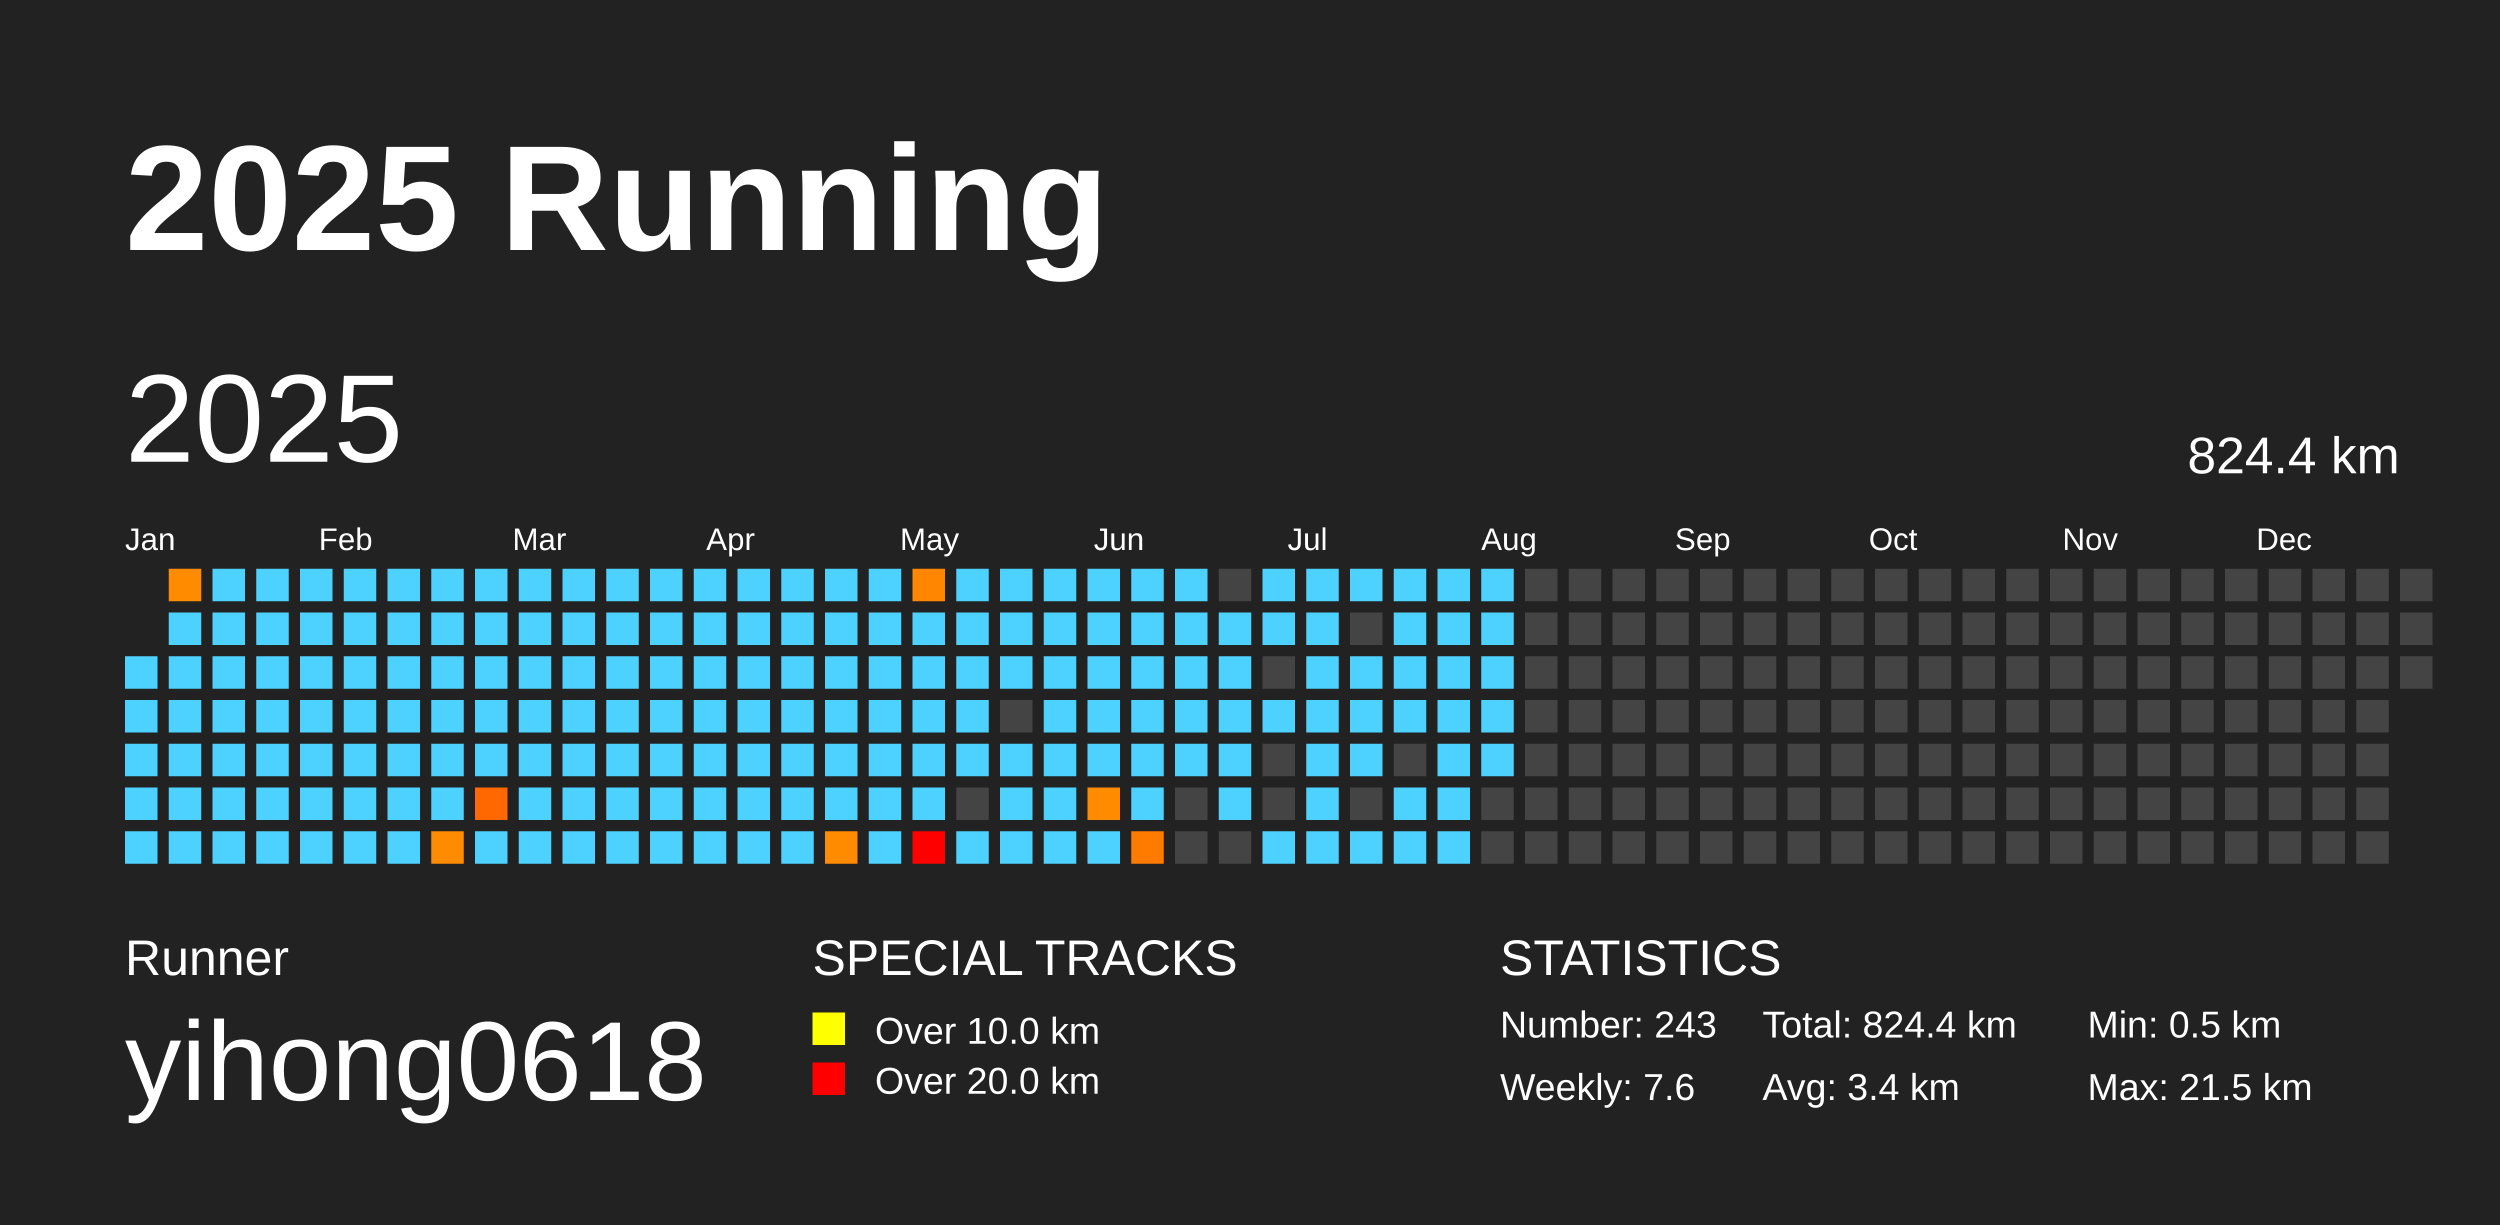
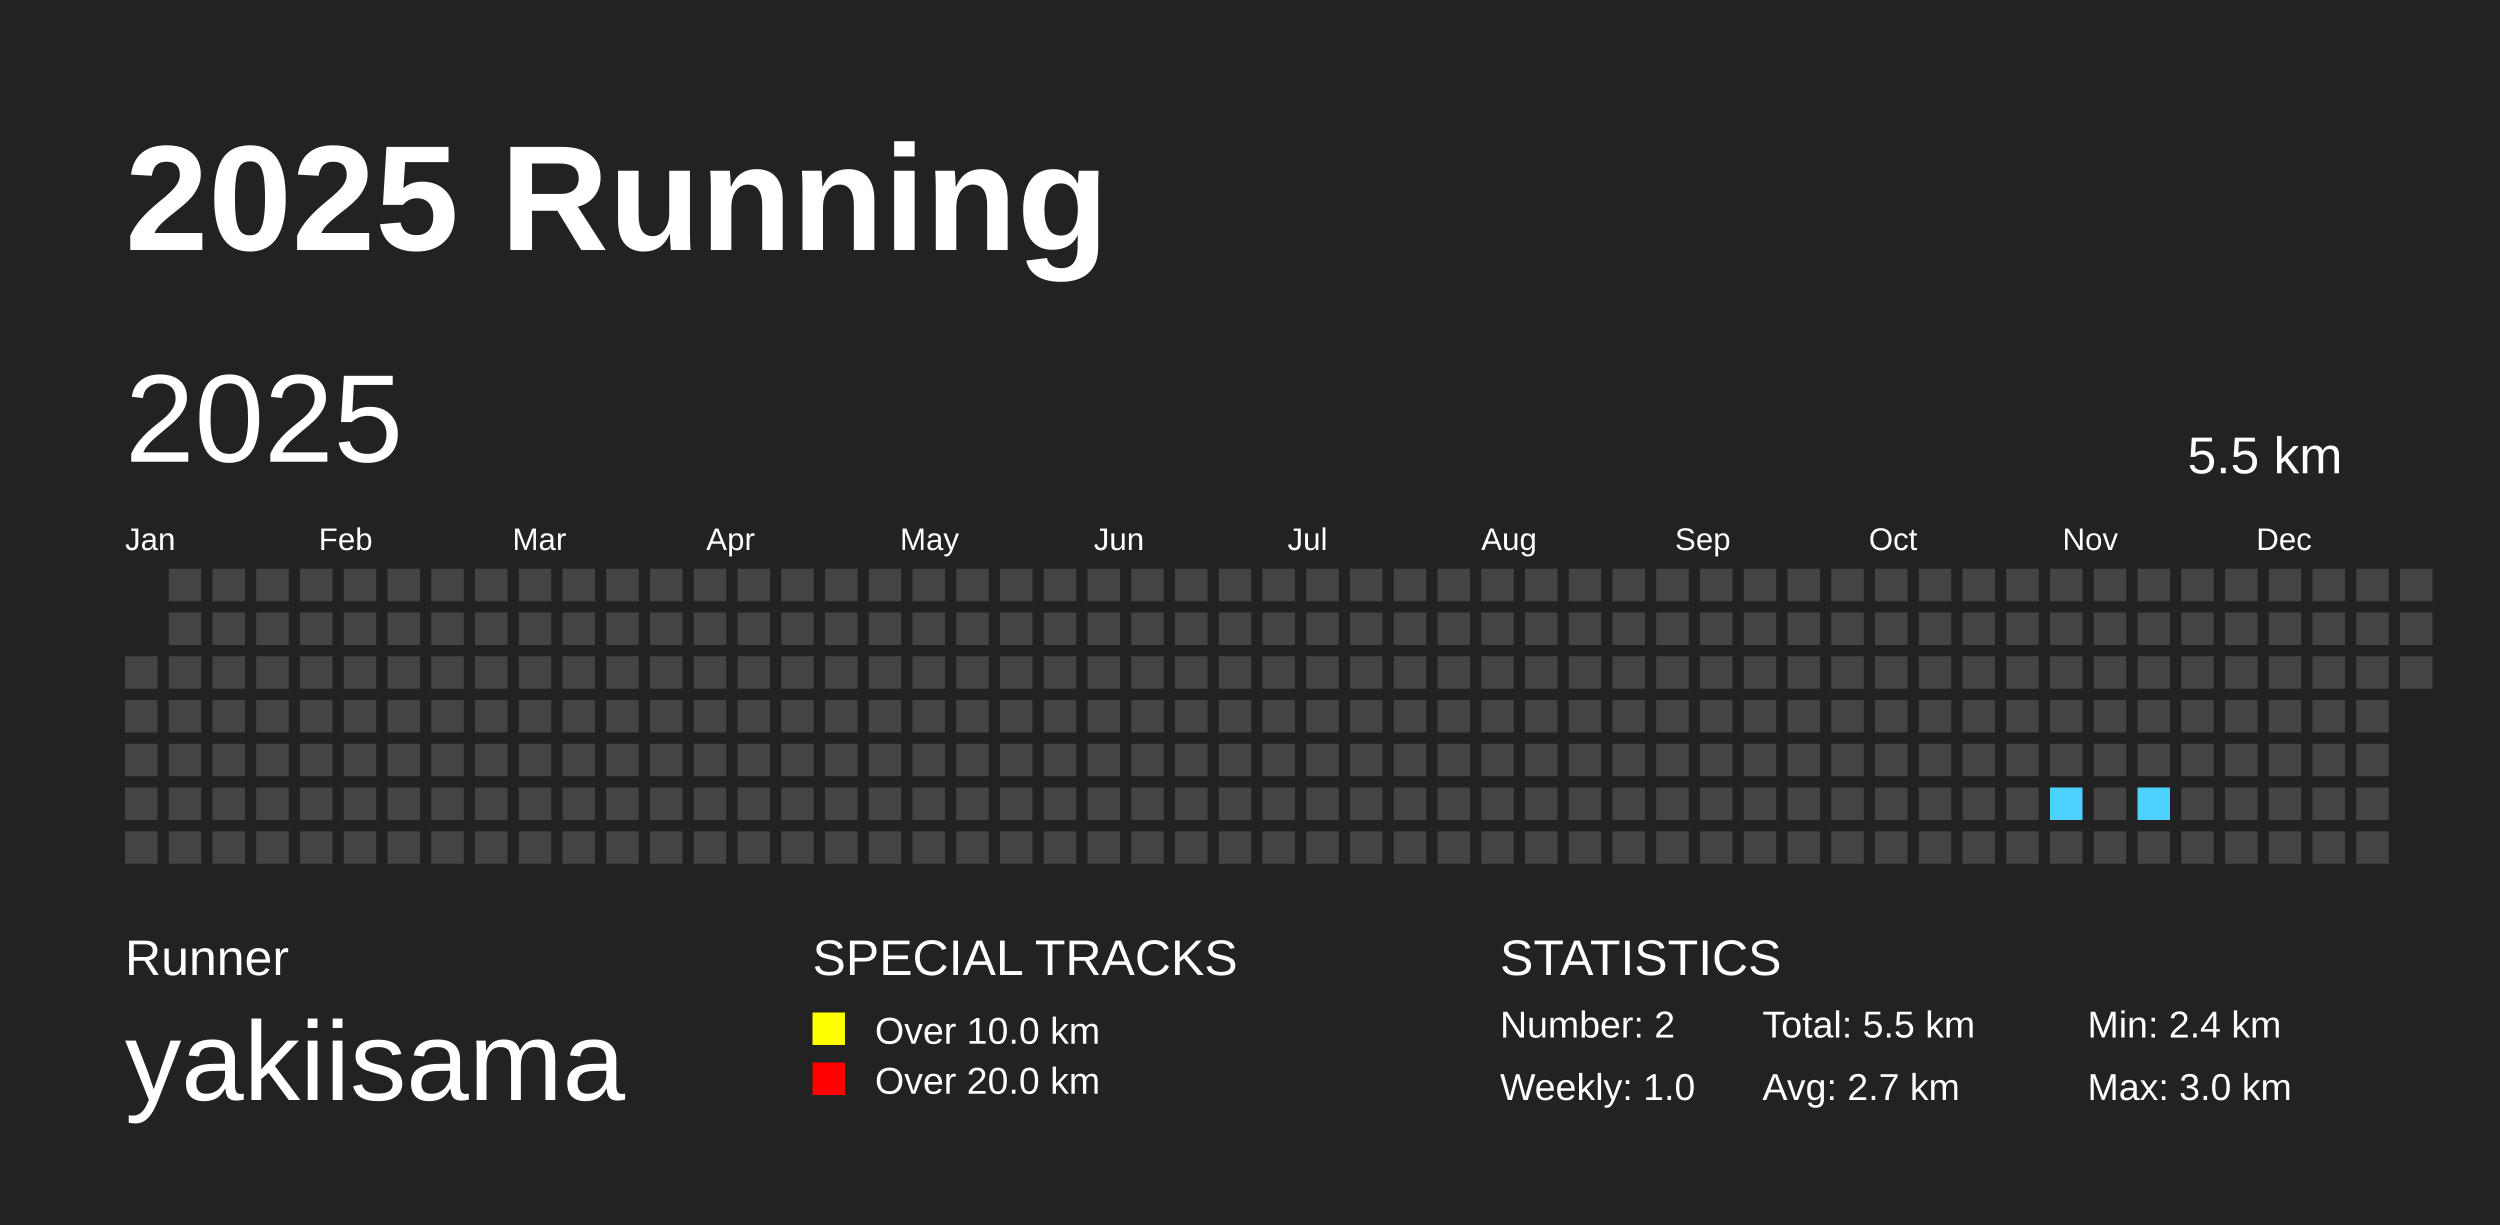
<svg xmlns="http://www.w3.org/2000/svg" baseProfile="full" height="98mm" version="1.1" viewBox="0,0,200,98" width="200mm">
  <defs />
  <rect fill="#222222" height="98" width="200" x="0" y="0" />
  <text fill="#FFFFFF" style="font-size:12px; font-family:Arial; font-weight:bold;" x="10" y="20">2025 Running</text>
  <text fill="#FFFFFF" style="font-size:4px; font-family:Arial" x="10" y="78">Runner</text>
-   <text fill="#FFFFFF" style="font-size:9px; font-family:Arial" x="10" y="88">yihong0618</text>
+   <text fill="#FFFFFF" style="font-size:9px; font-family:Arial" x="10" y="88">yakiisama</text>
  <text fill="#FFFFFF" style="font-size:4px; font-family:Arial" x="65" y="78">SPECIAL TRACKS</text>
  <rect fill="yellow" height="2.6" width="2.6" x="65" y="81" />
  <text fill="#FFFFFF" style="font-size:3px; font-family:Arial" x="70" y="83.5">Over 10.0 km</text>
  <rect fill="red" height="2.6" width="2.6" x="65" y="85" />
  <text fill="#FFFFFF" style="font-size:3px; font-family:Arial" x="70" y="87.5">Over 20.0 km</text>
  <text fill="#FFFFFF" style="font-size:4px; font-family:Arial" x="120" y="78">STATISTICS</text>
-   <text fill="#FFFFFF" style="font-size:3px; font-family:Arial" x="120" y="83">Number: 243</text>
-   <text fill="#FFFFFF" style="font-size:3px; font-family:Arial" x="120" y="88">Weekly: 7.6</text>
-   <text fill="#FFFFFF" style="font-size:3px; font-family:Arial" x="141" y="83">Total: 824.4 km</text>
-   <text fill="#FFFFFF" style="font-size:3px; font-family:Arial" x="141" y="88">Avg: 3.4 km</text>
-   <text fill="#FFFFFF" style="font-size:3px; font-family:Arial" x="167" y="83">Min: 0.5 km</text>
-   <text fill="#FFFFFF" style="font-size:3px; font-family:Arial" x="167" y="88">Max: 21.5 km</text>
+   <text fill="#FFFFFF" style="font-size:3px; font-family:Arial" x="120" y="83">Number: 2</text>
+   <text fill="#FFFFFF" style="font-size:3px; font-family:Arial" x="120" y="88">Weekly: 1.0</text>
+   <text fill="#FFFFFF" style="font-size:3px; font-family:Arial" x="141" y="83">Total: 5.5 km</text>
+   <text fill="#FFFFFF" style="font-size:3px; font-family:Arial" x="141" y="88">Avg: 2.7 km</text>
+   <text fill="#FFFFFF" style="font-size:3px; font-family:Arial" x="167" y="83">Min: 2.4 km</text>
+   <text fill="#FFFFFF" style="font-size:3px; font-family:Arial" x="167" y="88">Max: 3.0 km</text>
  <text dominant-baseline="hanging" fill="#FFFFFF" style="font-size:10.0px; font-family:Arial;" x="10" y="30">2025</text>
-   <text dominant-baseline="hanging" fill="#FFFFFF" style="font-size:4.125px; font-family:Arial;" x="175" y="35">824.4 km</text>
+   <text dominant-baseline="hanging" fill="#FFFFFF" style="font-size:4.125px; font-family:Arial;" x="175" y="35">5.5 km</text>
  <text fill="#FFFFFF" style="font-size:2.5px; font-family:Arial" x="10.0" y="44">Jan</text>
  <text fill="#FFFFFF" style="font-size:2.5px; font-family:Arial" x="25.5" y="44">Feb</text>
  <text fill="#FFFFFF" style="font-size:2.5px; font-family:Arial" x="41.0" y="44">Mar</text>
  <text fill="#FFFFFF" style="font-size:2.5px; font-family:Arial" x="56.5" y="44">Apr</text>
  <text fill="#FFFFFF" style="font-size:2.5px; font-family:Arial" x="72.0" y="44">May</text>
  <text fill="#FFFFFF" style="font-size:2.5px; font-family:Arial" x="87.5" y="44">Jun</text>
  <text fill="#FFFFFF" style="font-size:2.5px; font-family:Arial" x="103.0" y="44">Jul</text>
  <text fill="#FFFFFF" style="font-size:2.5px; font-family:Arial" x="118.5" y="44">Aug</text>
  <text fill="#FFFFFF" style="font-size:2.5px; font-family:Arial" x="134.0" y="44">Sep</text>
  <text fill="#FFFFFF" style="font-size:2.5px; font-family:Arial" x="149.5" y="44">Oct</text>
  <text fill="#FFFFFF" style="font-size:2.5px; font-family:Arial" x="165.0" y="44">Nov</text>
  <text fill="#FFFFFF" style="font-size:2.5px; font-family:Arial" x="180.5" y="44">Dec</text>
-   <rect fill="#4dd2ff" height="2.6" width="2.6" x="10.0" y="52.5" />
-   <rect fill="#4dd2ff" height="2.6" width="2.6" x="10.0" y="56.0" />
-   <rect fill="#4dd2ff" height="2.6" width="2.6" x="10.0" y="59.5" />
-   <rect fill="#4dd2ff" height="2.6" width="2.6" x="10.0" y="63.0" />
-   <rect fill="#4dd2ff" height="2.6" width="2.6" x="10.0" y="66.5" />
-   <rect fill="#ff8c00" height="2.6" width="2.6" x="13.5" y="45.5" />
-   <rect fill="#4dd2ff" height="2.6" width="2.6" x="13.5" y="49.0" />
-   <rect fill="#4dd2ff" height="2.6" width="2.6" x="13.5" y="52.5" />
-   <rect fill="#4dd2ff" height="2.6" width="2.6" x="13.5" y="56.0" />
-   <rect fill="#4dd2ff" height="2.6" width="2.6" x="13.5" y="59.5" />
-   <rect fill="#4dd2ff" height="2.6" width="2.6" x="13.5" y="63.0" />
-   <rect fill="#4dd2ff" height="2.6" width="2.6" x="13.5" y="66.5" />
-   <rect fill="#4dd2ff" height="2.6" width="2.6" x="17.0" y="45.5" />
-   <rect fill="#4dd2ff" height="2.6" width="2.6" x="17.0" y="49.0" />
-   <rect fill="#4dd2ff" height="2.6" width="2.6" x="17.0" y="52.5" />
-   <rect fill="#4dd2ff" height="2.6" width="2.6" x="17.0" y="56.0" />
-   <rect fill="#4dd2ff" height="2.6" width="2.6" x="17.0" y="59.5" />
-   <rect fill="#4dd2ff" height="2.6" width="2.6" x="17.0" y="63.0" />
-   <rect fill="#4dd2ff" height="2.6" width="2.6" x="17.0" y="66.5" />
-   <rect fill="#4dd2ff" height="2.6" width="2.6" x="20.5" y="45.5" />
-   <rect fill="#4dd2ff" height="2.6" width="2.6" x="20.5" y="49.0" />
-   <rect fill="#4dd2ff" height="2.6" width="2.6" x="20.5" y="52.5" />
-   <rect fill="#4dd2ff" height="2.6" width="2.6" x="20.5" y="56.0" />
-   <rect fill="#4dd2ff" height="2.6" width="2.6" x="20.5" y="59.5" />
-   <rect fill="#4dd2ff" height="2.6" width="2.6" x="20.5" y="63.0" />
-   <rect fill="#4dd2ff" height="2.6" width="2.6" x="20.5" y="66.5" />
-   <rect fill="#4dd2ff" height="2.6" width="2.6" x="24.0" y="45.5" />
-   <rect fill="#4dd2ff" height="2.6" width="2.6" x="24.0" y="49.0" />
-   <rect fill="#4dd2ff" height="2.6" width="2.6" x="24.0" y="52.5" />
-   <rect fill="#4dd2ff" height="2.6" width="2.6" x="24.0" y="56.0" />
-   <rect fill="#4dd2ff" height="2.6" width="2.6" x="24.0" y="59.5" />
-   <rect fill="#4dd2ff" height="2.6" width="2.6" x="24.0" y="63.0" />
-   <rect fill="#4dd2ff" height="2.6" width="2.6" x="24.0" y="66.5" />
-   <rect fill="#4dd2ff" height="2.6" width="2.6" x="27.5" y="45.5" />
-   <rect fill="#4dd2ff" height="2.6" width="2.6" x="27.5" y="49.0" />
-   <rect fill="#4dd2ff" height="2.6" width="2.6" x="27.5" y="52.5" />
-   <rect fill="#4dd2ff" height="2.6" width="2.6" x="27.5" y="56.0" />
-   <rect fill="#4dd2ff" height="2.6" width="2.6" x="27.5" y="59.5" />
-   <rect fill="#4dd2ff" height="2.6" width="2.6" x="27.5" y="63.0" />
-   <rect fill="#4dd2ff" height="2.6" width="2.6" x="27.5" y="66.5" />
-   <rect fill="#4dd2ff" height="2.6" width="2.6" x="31.0" y="45.5" />
-   <rect fill="#4dd2ff" height="2.6" width="2.6" x="31.0" y="49.0" />
-   <rect fill="#4dd2ff" height="2.6" width="2.6" x="31.0" y="52.5" />
-   <rect fill="#4dd2ff" height="2.6" width="2.6" x="31.0" y="56.0" />
-   <rect fill="#4dd2ff" height="2.6" width="2.6" x="31.0" y="59.5" />
-   <rect fill="#4dd2ff" height="2.6" width="2.6" x="31.0" y="63.0" />
-   <rect fill="#4dd2ff" height="2.6" width="2.6" x="31.0" y="66.5" />
-   <rect fill="#4dd2ff" height="2.6" width="2.6" x="34.5" y="45.5" />
-   <rect fill="#4dd2ff" height="2.6" width="2.6" x="34.5" y="49.0" />
-   <rect fill="#4dd2ff" height="2.6" width="2.6" x="34.5" y="52.5" />
-   <rect fill="#4dd2ff" height="2.6" width="2.6" x="34.5" y="56.0" />
-   <rect fill="#4dd2ff" height="2.6" width="2.6" x="34.5" y="59.5" />
-   <rect fill="#4dd2ff" height="2.6" width="2.6" x="34.5" y="63.0" />
-   <rect fill="#ff8c00" height="2.6" width="2.6" x="34.5" y="66.5" />
-   <rect fill="#4dd2ff" height="2.6" width="2.6" x="38.0" y="45.5" />
-   <rect fill="#4dd2ff" height="2.6" width="2.6" x="38.0" y="49.0" />
-   <rect fill="#4dd2ff" height="2.6" width="2.6" x="38.0" y="52.5" />
-   <rect fill="#4dd2ff" height="2.6" width="2.6" x="38.0" y="56.0" />
-   <rect fill="#4dd2ff" height="2.6" width="2.6" x="38.0" y="59.5" />
-   <rect fill="#ff6700" height="2.6" width="2.6" x="38.0" y="63.0" />
-   <rect fill="#4dd2ff" height="2.6" width="2.6" x="38.0" y="66.5" />
-   <rect fill="#4dd2ff" height="2.6" width="2.6" x="41.5" y="45.5" />
-   <rect fill="#4dd2ff" height="2.6" width="2.6" x="41.5" y="49.0" />
-   <rect fill="#4dd2ff" height="2.6" width="2.6" x="41.5" y="52.5" />
-   <rect fill="#4dd2ff" height="2.6" width="2.6" x="41.5" y="56.0" />
-   <rect fill="#4dd2ff" height="2.6" width="2.6" x="41.5" y="59.5" />
-   <rect fill="#4dd2ff" height="2.6" width="2.6" x="41.5" y="63.0" />
-   <rect fill="#4dd2ff" height="2.6" width="2.6" x="41.5" y="66.5" />
-   <rect fill="#4dd2ff" height="2.6" width="2.6" x="45.0" y="45.5" />
-   <rect fill="#4dd2ff" height="2.6" width="2.6" x="45.0" y="49.0" />
-   <rect fill="#4dd2ff" height="2.6" width="2.6" x="45.0" y="52.5" />
-   <rect fill="#4dd2ff" height="2.6" width="2.6" x="45.0" y="56.0" />
-   <rect fill="#4dd2ff" height="2.6" width="2.6" x="45.0" y="59.5" />
-   <rect fill="#4dd2ff" height="2.6" width="2.6" x="45.0" y="63.0" />
-   <rect fill="#4dd2ff" height="2.6" width="2.6" x="45.0" y="66.5" />
-   <rect fill="#4dd2ff" height="2.6" width="2.6" x="48.5" y="45.5" />
-   <rect fill="#4dd2ff" height="2.6" width="2.6" x="48.5" y="49.0" />
-   <rect fill="#4dd2ff" height="2.6" width="2.6" x="48.5" y="52.5" />
-   <rect fill="#4dd2ff" height="2.6" width="2.6" x="48.5" y="56.0" />
-   <rect fill="#4dd2ff" height="2.6" width="2.6" x="48.5" y="59.5" />
-   <rect fill="#4dd2ff" height="2.6" width="2.6" x="48.5" y="63.0" />
-   <rect fill="#4dd2ff" height="2.6" width="2.6" x="48.5" y="66.5" />
-   <rect fill="#4dd2ff" height="2.6" width="2.6" x="52.0" y="45.5" />
-   <rect fill="#4dd2ff" height="2.6" width="2.6" x="52.0" y="49.0" />
-   <rect fill="#4dd2ff" height="2.6" width="2.6" x="52.0" y="52.5" />
-   <rect fill="#4dd2ff" height="2.6" width="2.6" x="52.0" y="56.0" />
-   <rect fill="#4dd2ff" height="2.6" width="2.6" x="52.0" y="59.5" />
-   <rect fill="#4dd2ff" height="2.6" width="2.6" x="52.0" y="63.0" />
-   <rect fill="#4dd2ff" height="2.6" width="2.6" x="52.0" y="66.5" />
-   <rect fill="#4dd2ff" height="2.6" width="2.6" x="55.5" y="45.5" />
-   <rect fill="#4dd2ff" height="2.6" width="2.6" x="55.5" y="49.0" />
-   <rect fill="#4dd2ff" height="2.6" width="2.6" x="55.5" y="52.5" />
-   <rect fill="#4dd2ff" height="2.6" width="2.6" x="55.5" y="56.0" />
-   <rect fill="#4dd2ff" height="2.6" width="2.6" x="55.5" y="59.5" />
-   <rect fill="#4dd2ff" height="2.6" width="2.6" x="55.5" y="63.0" />
-   <rect fill="#4dd2ff" height="2.6" width="2.6" x="55.5" y="66.5" />
-   <rect fill="#4dd2ff" height="2.6" width="2.6" x="59.0" y="45.5" />
-   <rect fill="#4dd2ff" height="2.6" width="2.6" x="59.0" y="49.0" />
-   <rect fill="#4dd2ff" height="2.6" width="2.6" x="59.0" y="52.5" />
-   <rect fill="#4dd2ff" height="2.6" width="2.6" x="59.0" y="56.0" />
-   <rect fill="#4dd2ff" height="2.6" width="2.6" x="59.0" y="59.5" />
-   <rect fill="#4dd2ff" height="2.6" width="2.6" x="59.0" y="63.0" />
-   <rect fill="#4dd2ff" height="2.6" width="2.6" x="59.0" y="66.5" />
-   <rect fill="#4dd2ff" height="2.6" width="2.6" x="62.5" y="45.5" />
-   <rect fill="#4dd2ff" height="2.6" width="2.6" x="62.5" y="49.0" />
-   <rect fill="#4dd2ff" height="2.6" width="2.6" x="62.5" y="52.5" />
-   <rect fill="#4dd2ff" height="2.6" width="2.6" x="62.5" y="56.0" />
-   <rect fill="#4dd2ff" height="2.6" width="2.6" x="62.5" y="59.5" />
-   <rect fill="#4dd2ff" height="2.6" width="2.6" x="62.5" y="63.0" />
-   <rect fill="#4dd2ff" height="2.6" width="2.6" x="62.5" y="66.5" />
-   <rect fill="#4dd2ff" height="2.6" width="2.6" x="66.0" y="45.5" />
-   <rect fill="#4dd2ff" height="2.6" width="2.6" x="66.0" y="49.0" />
-   <rect fill="#4dd2ff" height="2.6" width="2.6" x="66.0" y="52.5" />
-   <rect fill="#4dd2ff" height="2.6" width="2.6" x="66.0" y="56.0" />
-   <rect fill="#4dd2ff" height="2.6" width="2.6" x="66.0" y="59.5" />
-   <rect fill="#4dd2ff" height="2.6" width="2.6" x="66.0" y="63.0" />
-   <rect fill="#ff8c00" height="2.6" width="2.6" x="66.0" y="66.5" />
-   <rect fill="#4dd2ff" height="2.6" width="2.6" x="69.5" y="45.5" />
-   <rect fill="#4dd2ff" height="2.6" width="2.6" x="69.5" y="49.0" />
-   <rect fill="#4dd2ff" height="2.6" width="2.6" x="69.5" y="52.5" />
-   <rect fill="#4dd2ff" height="2.6" width="2.6" x="69.5" y="56.0" />
-   <rect fill="#4dd2ff" height="2.6" width="2.6" x="69.5" y="59.5" />
-   <rect fill="#4dd2ff" height="2.6" width="2.6" x="69.5" y="63.0" />
-   <rect fill="#4dd2ff" height="2.6" width="2.6" x="69.5" y="66.5" />
-   <rect fill="#ff8600" height="2.6" width="2.6" x="73.0" y="45.5" />
-   <rect fill="#4dd2ff" height="2.6" width="2.6" x="73.0" y="49.0" />
-   <rect fill="#4dd2ff" height="2.6" width="2.6" x="73.0" y="52.5" />
-   <rect fill="#4dd2ff" height="2.6" width="2.6" x="73.0" y="56.0" />
-   <rect fill="#4dd2ff" height="2.6" width="2.6" x="73.0" y="59.5" />
-   <rect fill="#4dd2ff" height="2.6" width="2.6" x="73.0" y="63.0" />
-   <rect fill="red" height="2.6" width="2.6" x="73.0" y="66.5" />
-   <rect fill="#4dd2ff" height="2.6" width="2.6" x="76.5" y="45.5" />
-   <rect fill="#4dd2ff" height="2.6" width="2.6" x="76.5" y="49.0" />
-   <rect fill="#4dd2ff" height="2.6" width="2.6" x="76.5" y="52.5" />
-   <rect fill="#4dd2ff" height="2.6" width="2.6" x="76.5" y="56.0" />
-   <rect fill="#4dd2ff" height="2.6" width="2.6" x="76.5" y="59.5" />
+   <rect fill="#444444" height="2.6" width="2.6" x="10.0" y="52.5" />
+   <rect fill="#444444" height="2.6" width="2.6" x="10.0" y="56.0" />
+   <rect fill="#444444" height="2.6" width="2.6" x="10.0" y="59.5" />
+   <rect fill="#444444" height="2.6" width="2.6" x="10.0" y="63.0" />
+   <rect fill="#444444" height="2.6" width="2.6" x="10.0" y="66.5" />
+   <rect fill="#444444" height="2.6" width="2.6" x="13.5" y="45.5" />
+   <rect fill="#444444" height="2.6" width="2.6" x="13.5" y="49.0" />
+   <rect fill="#444444" height="2.6" width="2.6" x="13.5" y="52.5" />
+   <rect fill="#444444" height="2.6" width="2.6" x="13.5" y="56.0" />
+   <rect fill="#444444" height="2.6" width="2.6" x="13.5" y="59.5" />
+   <rect fill="#444444" height="2.6" width="2.6" x="13.5" y="63.0" />
+   <rect fill="#444444" height="2.6" width="2.6" x="13.5" y="66.5" />
+   <rect fill="#444444" height="2.6" width="2.6" x="17.0" y="45.5" />
+   <rect fill="#444444" height="2.6" width="2.6" x="17.0" y="49.0" />
+   <rect fill="#444444" height="2.6" width="2.6" x="17.0" y="52.5" />
+   <rect fill="#444444" height="2.6" width="2.6" x="17.0" y="56.0" />
+   <rect fill="#444444" height="2.6" width="2.6" x="17.0" y="59.5" />
+   <rect fill="#444444" height="2.6" width="2.6" x="17.0" y="63.0" />
+   <rect fill="#444444" height="2.6" width="2.6" x="17.0" y="66.5" />
+   <rect fill="#444444" height="2.6" width="2.6" x="20.5" y="45.5" />
+   <rect fill="#444444" height="2.6" width="2.6" x="20.5" y="49.0" />
+   <rect fill="#444444" height="2.6" width="2.6" x="20.5" y="52.5" />
+   <rect fill="#444444" height="2.6" width="2.6" x="20.5" y="56.0" />
+   <rect fill="#444444" height="2.6" width="2.6" x="20.5" y="59.5" />
+   <rect fill="#444444" height="2.6" width="2.6" x="20.5" y="63.0" />
+   <rect fill="#444444" height="2.6" width="2.6" x="20.5" y="66.5" />
+   <rect fill="#444444" height="2.6" width="2.6" x="24.0" y="45.5" />
+   <rect fill="#444444" height="2.6" width="2.6" x="24.0" y="49.0" />
+   <rect fill="#444444" height="2.6" width="2.6" x="24.0" y="52.5" />
+   <rect fill="#444444" height="2.6" width="2.6" x="24.0" y="56.0" />
+   <rect fill="#444444" height="2.6" width="2.6" x="24.0" y="59.5" />
+   <rect fill="#444444" height="2.6" width="2.6" x="24.0" y="63.0" />
+   <rect fill="#444444" height="2.6" width="2.6" x="24.0" y="66.5" />
+   <rect fill="#444444" height="2.6" width="2.6" x="27.5" y="45.5" />
+   <rect fill="#444444" height="2.6" width="2.6" x="27.5" y="49.0" />
+   <rect fill="#444444" height="2.6" width="2.6" x="27.5" y="52.5" />
+   <rect fill="#444444" height="2.6" width="2.6" x="27.5" y="56.0" />
+   <rect fill="#444444" height="2.6" width="2.6" x="27.5" y="59.5" />
+   <rect fill="#444444" height="2.6" width="2.6" x="27.5" y="63.0" />
+   <rect fill="#444444" height="2.6" width="2.6" x="27.5" y="66.5" />
+   <rect fill="#444444" height="2.6" width="2.6" x="31.0" y="45.5" />
+   <rect fill="#444444" height="2.6" width="2.6" x="31.0" y="49.0" />
+   <rect fill="#444444" height="2.6" width="2.6" x="31.0" y="52.5" />
+   <rect fill="#444444" height="2.6" width="2.6" x="31.0" y="56.0" />
+   <rect fill="#444444" height="2.6" width="2.6" x="31.0" y="59.5" />
+   <rect fill="#444444" height="2.6" width="2.6" x="31.0" y="63.0" />
+   <rect fill="#444444" height="2.6" width="2.6" x="31.0" y="66.5" />
+   <rect fill="#444444" height="2.6" width="2.6" x="34.5" y="45.5" />
+   <rect fill="#444444" height="2.6" width="2.6" x="34.5" y="49.0" />
+   <rect fill="#444444" height="2.6" width="2.6" x="34.5" y="52.5" />
+   <rect fill="#444444" height="2.6" width="2.6" x="34.5" y="56.0" />
+   <rect fill="#444444" height="2.6" width="2.6" x="34.5" y="59.5" />
+   <rect fill="#444444" height="2.6" width="2.6" x="34.5" y="63.0" />
+   <rect fill="#444444" height="2.6" width="2.6" x="34.5" y="66.5" />
+   <rect fill="#444444" height="2.6" width="2.6" x="38.0" y="45.5" />
+   <rect fill="#444444" height="2.6" width="2.6" x="38.0" y="49.0" />
+   <rect fill="#444444" height="2.6" width="2.6" x="38.0" y="52.5" />
+   <rect fill="#444444" height="2.6" width="2.6" x="38.0" y="56.0" />
+   <rect fill="#444444" height="2.6" width="2.6" x="38.0" y="59.5" />
+   <rect fill="#444444" height="2.6" width="2.6" x="38.0" y="63.0" />
+   <rect fill="#444444" height="2.6" width="2.6" x="38.0" y="66.5" />
+   <rect fill="#444444" height="2.6" width="2.6" x="41.5" y="45.5" />
+   <rect fill="#444444" height="2.6" width="2.6" x="41.5" y="49.0" />
+   <rect fill="#444444" height="2.6" width="2.6" x="41.5" y="52.5" />
+   <rect fill="#444444" height="2.6" width="2.6" x="41.5" y="56.0" />
+   <rect fill="#444444" height="2.6" width="2.6" x="41.5" y="59.5" />
+   <rect fill="#444444" height="2.6" width="2.6" x="41.5" y="63.0" />
+   <rect fill="#444444" height="2.6" width="2.6" x="41.5" y="66.5" />
+   <rect fill="#444444" height="2.6" width="2.6" x="45.0" y="45.5" />
+   <rect fill="#444444" height="2.6" width="2.6" x="45.0" y="49.0" />
+   <rect fill="#444444" height="2.6" width="2.6" x="45.0" y="52.5" />
+   <rect fill="#444444" height="2.6" width="2.6" x="45.0" y="56.0" />
+   <rect fill="#444444" height="2.6" width="2.6" x="45.0" y="59.5" />
+   <rect fill="#444444" height="2.6" width="2.6" x="45.0" y="63.0" />
+   <rect fill="#444444" height="2.6" width="2.6" x="45.0" y="66.5" />
+   <rect fill="#444444" height="2.6" width="2.6" x="48.5" y="45.5" />
+   <rect fill="#444444" height="2.6" width="2.6" x="48.5" y="49.0" />
+   <rect fill="#444444" height="2.6" width="2.6" x="48.5" y="52.5" />
+   <rect fill="#444444" height="2.6" width="2.6" x="48.5" y="56.0" />
+   <rect fill="#444444" height="2.6" width="2.6" x="48.5" y="59.5" />
+   <rect fill="#444444" height="2.6" width="2.6" x="48.5" y="63.0" />
+   <rect fill="#444444" height="2.6" width="2.6" x="48.5" y="66.5" />
+   <rect fill="#444444" height="2.6" width="2.6" x="52.0" y="45.5" />
+   <rect fill="#444444" height="2.6" width="2.6" x="52.0" y="49.0" />
+   <rect fill="#444444" height="2.6" width="2.6" x="52.0" y="52.5" />
+   <rect fill="#444444" height="2.6" width="2.6" x="52.0" y="56.0" />
+   <rect fill="#444444" height="2.6" width="2.6" x="52.0" y="59.5" />
+   <rect fill="#444444" height="2.6" width="2.6" x="52.0" y="63.0" />
+   <rect fill="#444444" height="2.6" width="2.6" x="52.0" y="66.5" />
+   <rect fill="#444444" height="2.6" width="2.6" x="55.5" y="45.5" />
+   <rect fill="#444444" height="2.6" width="2.6" x="55.5" y="49.0" />
+   <rect fill="#444444" height="2.6" width="2.6" x="55.5" y="52.5" />
+   <rect fill="#444444" height="2.6" width="2.6" x="55.5" y="56.0" />
+   <rect fill="#444444" height="2.6" width="2.6" x="55.5" y="59.5" />
+   <rect fill="#444444" height="2.6" width="2.6" x="55.5" y="63.0" />
+   <rect fill="#444444" height="2.6" width="2.6" x="55.5" y="66.5" />
+   <rect fill="#444444" height="2.6" width="2.6" x="59.0" y="45.5" />
+   <rect fill="#444444" height="2.6" width="2.6" x="59.0" y="49.0" />
+   <rect fill="#444444" height="2.6" width="2.6" x="59.0" y="52.5" />
+   <rect fill="#444444" height="2.6" width="2.6" x="59.0" y="56.0" />
+   <rect fill="#444444" height="2.6" width="2.6" x="59.0" y="59.5" />
+   <rect fill="#444444" height="2.6" width="2.6" x="59.0" y="63.0" />
+   <rect fill="#444444" height="2.6" width="2.6" x="59.0" y="66.5" />
+   <rect fill="#444444" height="2.6" width="2.6" x="62.5" y="45.5" />
+   <rect fill="#444444" height="2.6" width="2.6" x="62.5" y="49.0" />
+   <rect fill="#444444" height="2.6" width="2.6" x="62.5" y="52.5" />
+   <rect fill="#444444" height="2.6" width="2.6" x="62.5" y="56.0" />
+   <rect fill="#444444" height="2.6" width="2.6" x="62.5" y="59.5" />
+   <rect fill="#444444" height="2.6" width="2.6" x="62.5" y="63.0" />
+   <rect fill="#444444" height="2.6" width="2.6" x="62.5" y="66.5" />
+   <rect fill="#444444" height="2.6" width="2.6" x="66.0" y="45.5" />
+   <rect fill="#444444" height="2.6" width="2.6" x="66.0" y="49.0" />
+   <rect fill="#444444" height="2.6" width="2.6" x="66.0" y="52.5" />
+   <rect fill="#444444" height="2.6" width="2.6" x="66.0" y="56.0" />
+   <rect fill="#444444" height="2.6" width="2.6" x="66.0" y="59.5" />
+   <rect fill="#444444" height="2.6" width="2.6" x="66.0" y="63.0" />
+   <rect fill="#444444" height="2.6" width="2.6" x="66.0" y="66.5" />
+   <rect fill="#444444" height="2.6" width="2.6" x="69.5" y="45.5" />
+   <rect fill="#444444" height="2.6" width="2.6" x="69.5" y="49.0" />
+   <rect fill="#444444" height="2.6" width="2.6" x="69.5" y="52.5" />
+   <rect fill="#444444" height="2.6" width="2.6" x="69.5" y="56.0" />
+   <rect fill="#444444" height="2.6" width="2.6" x="69.5" y="59.5" />
+   <rect fill="#444444" height="2.6" width="2.6" x="69.5" y="63.0" />
+   <rect fill="#444444" height="2.6" width="2.6" x="69.5" y="66.5" />
+   <rect fill="#444444" height="2.6" width="2.6" x="73.0" y="45.5" />
+   <rect fill="#444444" height="2.6" width="2.6" x="73.0" y="49.0" />
+   <rect fill="#444444" height="2.6" width="2.6" x="73.0" y="52.5" />
+   <rect fill="#444444" height="2.6" width="2.6" x="73.0" y="56.0" />
+   <rect fill="#444444" height="2.6" width="2.6" x="73.0" y="59.5" />
+   <rect fill="#444444" height="2.6" width="2.6" x="73.0" y="63.0" />
+   <rect fill="#444444" height="2.6" width="2.6" x="73.0" y="66.5" />
+   <rect fill="#444444" height="2.6" width="2.6" x="76.5" y="45.5" />
+   <rect fill="#444444" height="2.6" width="2.6" x="76.5" y="49.0" />
+   <rect fill="#444444" height="2.6" width="2.6" x="76.5" y="52.5" />
+   <rect fill="#444444" height="2.6" width="2.6" x="76.5" y="56.0" />
+   <rect fill="#444444" height="2.6" width="2.6" x="76.5" y="59.5" />
  <rect fill="#444444" height="2.6" width="2.6" x="76.5" y="63.0" />
-   <rect fill="#4dd2ff" height="2.6" width="2.6" x="76.5" y="66.5" />
-   <rect fill="#4dd2ff" height="2.6" width="2.6" x="80.0" y="45.5" />
-   <rect fill="#4dd2ff" height="2.6" width="2.6" x="80.0" y="49.0" />
-   <rect fill="#4dd2ff" height="2.6" width="2.6" x="80.0" y="52.5" />
+   <rect fill="#444444" height="2.6" width="2.6" x="76.5" y="66.5" />
+   <rect fill="#444444" height="2.6" width="2.6" x="80.0" y="45.5" />
+   <rect fill="#444444" height="2.6" width="2.6" x="80.0" y="49.0" />
+   <rect fill="#444444" height="2.6" width="2.6" x="80.0" y="52.5" />
  <rect fill="#444444" height="2.6" width="2.6" x="80.0" y="56.0" />
-   <rect fill="#4dd2ff" height="2.6" width="2.6" x="80.0" y="59.5" />
-   <rect fill="#4dd2ff" height="2.6" width="2.6" x="80.0" y="63.0" />
-   <rect fill="#4dd2ff" height="2.6" width="2.6" x="80.0" y="66.5" />
-   <rect fill="#4dd2ff" height="2.6" width="2.6" x="83.5" y="45.5" />
-   <rect fill="#4dd2ff" height="2.6" width="2.6" x="83.5" y="49.0" />
-   <rect fill="#4dd2ff" height="2.6" width="2.6" x="83.5" y="52.5" />
-   <rect fill="#4dd2ff" height="2.6" width="2.6" x="83.5" y="56.0" />
-   <rect fill="#4dd2ff" height="2.6" width="2.6" x="83.5" y="59.5" />
-   <rect fill="#4dd2ff" height="2.6" width="2.6" x="83.5" y="63.0" />
-   <rect fill="#4dd2ff" height="2.6" width="2.6" x="83.5" y="66.5" />
-   <rect fill="#4dd2ff" height="2.6" width="2.6" x="87.0" y="45.5" />
-   <rect fill="#4dd2ff" height="2.6" width="2.6" x="87.0" y="49.0" />
-   <rect fill="#4dd2ff" height="2.6" width="2.6" x="87.0" y="52.5" />
-   <rect fill="#4dd2ff" height="2.6" width="2.6" x="87.0" y="56.0" />
-   <rect fill="#4dd2ff" height="2.6" width="2.6" x="87.0" y="59.5" />
-   <rect fill="#ff8c00" height="2.6" width="2.6" x="87.0" y="63.0" />
-   <rect fill="#4dd2ff" height="2.6" width="2.6" x="87.0" y="66.5" />
-   <rect fill="#4dd2ff" height="2.6" width="2.6" x="90.5" y="45.5" />
-   <rect fill="#4dd2ff" height="2.6" width="2.6" x="90.5" y="49.0" />
-   <rect fill="#4dd2ff" height="2.6" width="2.6" x="90.5" y="52.5" />
-   <rect fill="#4dd2ff" height="2.6" width="2.6" x="90.5" y="56.0" />
-   <rect fill="#4dd2ff" height="2.6" width="2.6" x="90.5" y="59.5" />
-   <rect fill="#4dd2ff" height="2.6" width="2.6" x="90.5" y="63.0" />
-   <rect fill="#ff7b00" height="2.6" width="2.6" x="90.5" y="66.5" />
-   <rect fill="#4dd2ff" height="2.6" width="2.6" x="94.0" y="45.5" />
-   <rect fill="#4dd2ff" height="2.6" width="2.6" x="94.0" y="49.0" />
-   <rect fill="#4dd2ff" height="2.6" width="2.6" x="94.0" y="52.5" />
-   <rect fill="#4dd2ff" height="2.6" width="2.6" x="94.0" y="56.0" />
-   <rect fill="#4dd2ff" height="2.6" width="2.6" x="94.0" y="59.5" />
+   <rect fill="#444444" height="2.6" width="2.6" x="80.0" y="59.5" />
+   <rect fill="#444444" height="2.6" width="2.6" x="80.0" y="63.0" />
+   <rect fill="#444444" height="2.6" width="2.6" x="80.0" y="66.5" />
+   <rect fill="#444444" height="2.6" width="2.6" x="83.5" y="45.5" />
+   <rect fill="#444444" height="2.6" width="2.6" x="83.5" y="49.0" />
+   <rect fill="#444444" height="2.6" width="2.6" x="83.5" y="52.5" />
+   <rect fill="#444444" height="2.6" width="2.6" x="83.5" y="56.0" />
+   <rect fill="#444444" height="2.6" width="2.6" x="83.5" y="59.5" />
+   <rect fill="#444444" height="2.6" width="2.6" x="83.5" y="63.0" />
+   <rect fill="#444444" height="2.6" width="2.6" x="83.5" y="66.5" />
+   <rect fill="#444444" height="2.6" width="2.6" x="87.0" y="45.5" />
+   <rect fill="#444444" height="2.6" width="2.6" x="87.0" y="49.0" />
+   <rect fill="#444444" height="2.6" width="2.6" x="87.0" y="52.5" />
+   <rect fill="#444444" height="2.6" width="2.6" x="87.0" y="56.0" />
+   <rect fill="#444444" height="2.6" width="2.6" x="87.0" y="59.5" />
+   <rect fill="#444444" height="2.6" width="2.6" x="87.0" y="63.0" />
+   <rect fill="#444444" height="2.6" width="2.6" x="87.0" y="66.5" />
+   <rect fill="#444444" height="2.6" width="2.6" x="90.5" y="45.5" />
+   <rect fill="#444444" height="2.6" width="2.6" x="90.5" y="49.0" />
+   <rect fill="#444444" height="2.6" width="2.6" x="90.5" y="52.5" />
+   <rect fill="#444444" height="2.6" width="2.6" x="90.5" y="56.0" />
+   <rect fill="#444444" height="2.6" width="2.6" x="90.5" y="59.5" />
+   <rect fill="#444444" height="2.6" width="2.6" x="90.5" y="63.0" />
+   <rect fill="#444444" height="2.6" width="2.6" x="90.5" y="66.5" />
+   <rect fill="#444444" height="2.6" width="2.6" x="94.0" y="45.5" />
+   <rect fill="#444444" height="2.6" width="2.6" x="94.0" y="49.0" />
+   <rect fill="#444444" height="2.6" width="2.6" x="94.0" y="52.5" />
+   <rect fill="#444444" height="2.6" width="2.6" x="94.0" y="56.0" />
+   <rect fill="#444444" height="2.6" width="2.6" x="94.0" y="59.5" />
  <rect fill="#444444" height="2.6" width="2.6" x="94.0" y="63.0" />
  <rect fill="#444444" height="2.6" width="2.6" x="94.0" y="66.5" />
  <rect fill="#444444" height="2.6" width="2.6" x="97.5" y="45.5" />
-   <rect fill="#4dd2ff" height="2.6" width="2.6" x="97.5" y="49.0" />
-   <rect fill="#4dd2ff" height="2.6" width="2.6" x="97.5" y="52.5" />
-   <rect fill="#4dd2ff" height="2.6" width="2.6" x="97.5" y="56.0" />
-   <rect fill="#4dd2ff" height="2.6" width="2.6" x="97.5" y="59.5" />
-   <rect fill="#4dd2ff" height="2.6" width="2.6" x="97.5" y="63.0" />
+   <rect fill="#444444" height="2.6" width="2.6" x="97.5" y="49.0" />
+   <rect fill="#444444" height="2.6" width="2.6" x="97.5" y="52.5" />
+   <rect fill="#444444" height="2.6" width="2.6" x="97.5" y="56.0" />
+   <rect fill="#444444" height="2.6" width="2.6" x="97.5" y="59.5" />
+   <rect fill="#444444" height="2.6" width="2.6" x="97.5" y="63.0" />
  <rect fill="#444444" height="2.6" width="2.6" x="97.5" y="66.5" />
-   <rect fill="#4dd2ff" height="2.6" width="2.6" x="101.0" y="45.5" />
-   <rect fill="#4dd2ff" height="2.6" width="2.6" x="101.0" y="49.0" />
+   <rect fill="#444444" height="2.6" width="2.6" x="101.0" y="45.5" />
+   <rect fill="#444444" height="2.6" width="2.6" x="101.0" y="49.0" />
  <rect fill="#444444" height="2.6" width="2.6" x="101.0" y="52.5" />
-   <rect fill="#4dd2ff" height="2.6" width="2.6" x="101.0" y="56.0" />
+   <rect fill="#444444" height="2.6" width="2.6" x="101.0" y="56.0" />
  <rect fill="#444444" height="2.6" width="2.6" x="101.0" y="59.5" />
  <rect fill="#444444" height="2.6" width="2.6" x="101.0" y="63.0" />
-   <rect fill="#4dd2ff" height="2.6" width="2.6" x="101.0" y="66.5" />
-   <rect fill="#4dd2ff" height="2.6" width="2.6" x="104.5" y="45.5" />
-   <rect fill="#4dd2ff" height="2.6" width="2.6" x="104.5" y="49.0" />
-   <rect fill="#4dd2ff" height="2.6" width="2.6" x="104.5" y="52.5" />
-   <rect fill="#4dd2ff" height="2.6" width="2.6" x="104.5" y="56.0" />
-   <rect fill="#4dd2ff" height="2.6" width="2.6" x="104.5" y="59.5" />
-   <rect fill="#4dd2ff" height="2.6" width="2.6" x="104.5" y="63.0" />
-   <rect fill="#4dd2ff" height="2.6" width="2.6" x="104.5" y="66.5" />
-   <rect fill="#4dd2ff" height="2.6" width="2.6" x="108.0" y="45.5" />
+   <rect fill="#444444" height="2.6" width="2.6" x="101.0" y="66.5" />
+   <rect fill="#444444" height="2.6" width="2.6" x="104.5" y="45.5" />
+   <rect fill="#444444" height="2.6" width="2.6" x="104.5" y="49.0" />
+   <rect fill="#444444" height="2.6" width="2.6" x="104.5" y="52.5" />
+   <rect fill="#444444" height="2.6" width="2.6" x="104.5" y="56.0" />
+   <rect fill="#444444" height="2.6" width="2.6" x="104.5" y="59.5" />
+   <rect fill="#444444" height="2.6" width="2.6" x="104.5" y="63.0" />
+   <rect fill="#444444" height="2.6" width="2.6" x="104.5" y="66.5" />
+   <rect fill="#444444" height="2.6" width="2.6" x="108.0" y="45.5" />
  <rect fill="#444444" height="2.6" width="2.6" x="108.0" y="49.0" />
-   <rect fill="#4dd2ff" height="2.6" width="2.6" x="108.0" y="52.5" />
-   <rect fill="#4dd2ff" height="2.6" width="2.6" x="108.0" y="56.0" />
-   <rect fill="#4dd2ff" height="2.6" width="2.6" x="108.0" y="59.5" />
+   <rect fill="#444444" height="2.6" width="2.6" x="108.0" y="52.5" />
+   <rect fill="#444444" height="2.6" width="2.6" x="108.0" y="56.0" />
+   <rect fill="#444444" height="2.6" width="2.6" x="108.0" y="59.5" />
  <rect fill="#444444" height="2.6" width="2.6" x="108.0" y="63.0" />
-   <rect fill="#4dd2ff" height="2.6" width="2.6" x="108.0" y="66.5" />
-   <rect fill="#4dd2ff" height="2.6" width="2.6" x="111.5" y="45.5" />
-   <rect fill="#4dd2ff" height="2.6" width="2.6" x="111.5" y="49.0" />
-   <rect fill="#4dd2ff" height="2.6" width="2.6" x="111.5" y="52.5" />
-   <rect fill="#4dd2ff" height="2.6" width="2.6" x="111.5" y="56.0" />
+   <rect fill="#444444" height="2.6" width="2.6" x="108.0" y="66.5" />
+   <rect fill="#444444" height="2.6" width="2.6" x="111.5" y="45.5" />
+   <rect fill="#444444" height="2.6" width="2.6" x="111.5" y="49.0" />
+   <rect fill="#444444" height="2.6" width="2.6" x="111.5" y="52.5" />
+   <rect fill="#444444" height="2.6" width="2.6" x="111.5" y="56.0" />
  <rect fill="#444444" height="2.6" width="2.6" x="111.5" y="59.5" />
-   <rect fill="#4dd2ff" height="2.6" width="2.6" x="111.5" y="63.0" />
-   <rect fill="#4dd2ff" height="2.6" width="2.6" x="111.5" y="66.5" />
-   <rect fill="#4dd2ff" height="2.6" width="2.6" x="115.0" y="45.5" />
-   <rect fill="#4dd2ff" height="2.6" width="2.6" x="115.0" y="49.0" />
-   <rect fill="#4dd2ff" height="2.6" width="2.6" x="115.0" y="52.5" />
-   <rect fill="#4dd2ff" height="2.6" width="2.6" x="115.0" y="56.0" />
-   <rect fill="#4dd2ff" height="2.6" width="2.6" x="115.0" y="59.5" />
-   <rect fill="#4dd2ff" height="2.6" width="2.6" x="115.0" y="63.0" />
-   <rect fill="#4dd2ff" height="2.6" width="2.6" x="115.0" y="66.5" />
-   <rect fill="#4dd2ff" height="2.6" width="2.6" x="118.5" y="45.5" />
-   <rect fill="#4dd2ff" height="2.6" width="2.6" x="118.5" y="49.0" />
-   <rect fill="#4dd2ff" height="2.6" width="2.6" x="118.5" y="52.5" />
-   <rect fill="#4dd2ff" height="2.6" width="2.6" x="118.5" y="56.0" />
-   <rect fill="#4dd2ff" height="2.6" width="2.6" x="118.5" y="59.5" />
+   <rect fill="#444444" height="2.6" width="2.6" x="111.5" y="63.0" />
+   <rect fill="#444444" height="2.6" width="2.6" x="111.5" y="66.5" />
+   <rect fill="#444444" height="2.6" width="2.6" x="115.0" y="45.5" />
+   <rect fill="#444444" height="2.6" width="2.6" x="115.0" y="49.0" />
+   <rect fill="#444444" height="2.6" width="2.6" x="115.0" y="52.5" />
+   <rect fill="#444444" height="2.6" width="2.6" x="115.0" y="56.0" />
+   <rect fill="#444444" height="2.6" width="2.6" x="115.0" y="59.5" />
+   <rect fill="#444444" height="2.6" width="2.6" x="115.0" y="63.0" />
+   <rect fill="#444444" height="2.6" width="2.6" x="115.0" y="66.5" />
+   <rect fill="#444444" height="2.6" width="2.6" x="118.5" y="45.5" />
+   <rect fill="#444444" height="2.6" width="2.6" x="118.5" y="49.0" />
+   <rect fill="#444444" height="2.6" width="2.6" x="118.5" y="52.5" />
+   <rect fill="#444444" height="2.6" width="2.6" x="118.5" y="56.0" />
+   <rect fill="#444444" height="2.6" width="2.6" x="118.5" y="59.5" />
  <rect fill="#444444" height="2.6" width="2.6" x="118.5" y="63.0" />
  <rect fill="#444444" height="2.6" width="2.6" x="118.5" y="66.5" />
  <rect fill="#444444" height="2.6" width="2.6" x="122.0" y="45.5" />
  <rect fill="#444444" height="2.6" width="2.6" x="122.0" y="49.0" />
  <rect fill="#444444" height="2.6" width="2.6" x="122.0" y="52.5" />
  <rect fill="#444444" height="2.6" width="2.6" x="122.0" y="56.0" />
  <rect fill="#444444" height="2.6" width="2.6" x="122.0" y="59.5" />
  <rect fill="#444444" height="2.6" width="2.6" x="122.0" y="63.0" />
  <rect fill="#444444" height="2.6" width="2.6" x="122.0" y="66.5" />
  <rect fill="#444444" height="2.6" width="2.6" x="125.5" y="45.5" />
  <rect fill="#444444" height="2.6" width="2.6" x="125.5" y="49.0" />
  <rect fill="#444444" height="2.6" width="2.6" x="125.5" y="52.5" />
  <rect fill="#444444" height="2.6" width="2.6" x="125.5" y="56.0" />
  <rect fill="#444444" height="2.6" width="2.6" x="125.5" y="59.5" />
  <rect fill="#444444" height="2.6" width="2.6" x="125.5" y="63.0" />
  <rect fill="#444444" height="2.6" width="2.6" x="125.5" y="66.5" />
  <rect fill="#444444" height="2.6" width="2.6" x="129.0" y="45.5" />
  <rect fill="#444444" height="2.6" width="2.6" x="129.0" y="49.0" />
  <rect fill="#444444" height="2.6" width="2.6" x="129.0" y="52.5" />
  <rect fill="#444444" height="2.6" width="2.6" x="129.0" y="56.0" />
  <rect fill="#444444" height="2.6" width="2.6" x="129.0" y="59.5" />
  <rect fill="#444444" height="2.6" width="2.6" x="129.0" y="63.0" />
  <rect fill="#444444" height="2.6" width="2.6" x="129.0" y="66.5" />
  <rect fill="#444444" height="2.6" width="2.6" x="132.5" y="45.5" />
  <rect fill="#444444" height="2.6" width="2.6" x="132.5" y="49.0" />
  <rect fill="#444444" height="2.6" width="2.6" x="132.5" y="52.5" />
  <rect fill="#444444" height="2.6" width="2.6" x="132.5" y="56.0" />
  <rect fill="#444444" height="2.6" width="2.6" x="132.5" y="59.5" />
  <rect fill="#444444" height="2.6" width="2.6" x="132.5" y="63.0" />
  <rect fill="#444444" height="2.6" width="2.6" x="132.5" y="66.5" />
  <rect fill="#444444" height="2.6" width="2.6" x="136.0" y="45.5" />
  <rect fill="#444444" height="2.6" width="2.6" x="136.0" y="49.0" />
  <rect fill="#444444" height="2.6" width="2.6" x="136.0" y="52.5" />
  <rect fill="#444444" height="2.6" width="2.6" x="136.0" y="56.0" />
  <rect fill="#444444" height="2.6" width="2.6" x="136.0" y="59.5" />
  <rect fill="#444444" height="2.6" width="2.6" x="136.0" y="63.0" />
  <rect fill="#444444" height="2.6" width="2.6" x="136.0" y="66.5" />
  <rect fill="#444444" height="2.6" width="2.6" x="139.5" y="45.5" />
  <rect fill="#444444" height="2.6" width="2.6" x="139.5" y="49.0" />
  <rect fill="#444444" height="2.6" width="2.6" x="139.5" y="52.5" />
  <rect fill="#444444" height="2.6" width="2.6" x="139.5" y="56.0" />
  <rect fill="#444444" height="2.6" width="2.6" x="139.5" y="59.5" />
  <rect fill="#444444" height="2.6" width="2.6" x="139.5" y="63.0" />
  <rect fill="#444444" height="2.6" width="2.6" x="139.5" y="66.5" />
  <rect fill="#444444" height="2.6" width="2.6" x="143.0" y="45.5" />
  <rect fill="#444444" height="2.6" width="2.6" x="143.0" y="49.0" />
  <rect fill="#444444" height="2.6" width="2.6" x="143.0" y="52.5" />
  <rect fill="#444444" height="2.6" width="2.6" x="143.0" y="56.0" />
  <rect fill="#444444" height="2.6" width="2.6" x="143.0" y="59.5" />
  <rect fill="#444444" height="2.6" width="2.6" x="143.0" y="63.0" />
  <rect fill="#444444" height="2.6" width="2.6" x="143.0" y="66.5" />
  <rect fill="#444444" height="2.6" width="2.6" x="146.5" y="45.5" />
  <rect fill="#444444" height="2.6" width="2.6" x="146.5" y="49.0" />
  <rect fill="#444444" height="2.6" width="2.6" x="146.5" y="52.5" />
  <rect fill="#444444" height="2.6" width="2.6" x="146.5" y="56.0" />
  <rect fill="#444444" height="2.6" width="2.6" x="146.5" y="59.5" />
  <rect fill="#444444" height="2.6" width="2.6" x="146.5" y="63.0" />
  <rect fill="#444444" height="2.6" width="2.6" x="146.5" y="66.5" />
  <rect fill="#444444" height="2.6" width="2.6" x="150.0" y="45.5" />
  <rect fill="#444444" height="2.6" width="2.6" x="150.0" y="49.0" />
  <rect fill="#444444" height="2.6" width="2.6" x="150.0" y="52.5" />
  <rect fill="#444444" height="2.6" width="2.6" x="150.0" y="56.0" />
  <rect fill="#444444" height="2.6" width="2.6" x="150.0" y="59.5" />
  <rect fill="#444444" height="2.6" width="2.6" x="150.0" y="63.0" />
  <rect fill="#444444" height="2.6" width="2.6" x="150.0" y="66.5" />
  <rect fill="#444444" height="2.6" width="2.6" x="153.5" y="45.5" />
  <rect fill="#444444" height="2.6" width="2.6" x="153.5" y="49.0" />
  <rect fill="#444444" height="2.6" width="2.6" x="153.5" y="52.5" />
  <rect fill="#444444" height="2.6" width="2.6" x="153.5" y="56.0" />
  <rect fill="#444444" height="2.6" width="2.6" x="153.5" y="59.5" />
  <rect fill="#444444" height="2.6" width="2.6" x="153.5" y="63.0" />
  <rect fill="#444444" height="2.6" width="2.6" x="153.5" y="66.5" />
  <rect fill="#444444" height="2.6" width="2.6" x="157.0" y="45.5" />
  <rect fill="#444444" height="2.6" width="2.6" x="157.0" y="49.0" />
  <rect fill="#444444" height="2.6" width="2.6" x="157.0" y="52.5" />
  <rect fill="#444444" height="2.6" width="2.6" x="157.0" y="56.0" />
  <rect fill="#444444" height="2.6" width="2.6" x="157.0" y="59.5" />
  <rect fill="#444444" height="2.6" width="2.6" x="157.0" y="63.0" />
  <rect fill="#444444" height="2.6" width="2.6" x="157.0" y="66.5" />
  <rect fill="#444444" height="2.6" width="2.6" x="160.5" y="45.5" />
  <rect fill="#444444" height="2.6" width="2.6" x="160.5" y="49.0" />
  <rect fill="#444444" height="2.6" width="2.6" x="160.5" y="52.5" />
  <rect fill="#444444" height="2.6" width="2.6" x="160.5" y="56.0" />
  <rect fill="#444444" height="2.6" width="2.6" x="160.5" y="59.5" />
  <rect fill="#444444" height="2.6" width="2.6" x="160.5" y="63.0" />
  <rect fill="#444444" height="2.6" width="2.6" x="160.5" y="66.5" />
  <rect fill="#444444" height="2.6" width="2.6" x="164.0" y="45.5" />
  <rect fill="#444444" height="2.6" width="2.6" x="164.0" y="49.0" />
  <rect fill="#444444" height="2.6" width="2.6" x="164.0" y="52.5" />
  <rect fill="#444444" height="2.6" width="2.6" x="164.0" y="56.0" />
  <rect fill="#444444" height="2.6" width="2.6" x="164.0" y="59.5" />
-   <rect fill="#444444" height="2.6" width="2.6" x="164.0" y="63.0" />
+   <rect fill="#4DD2FF" height="2.6" width="2.6" x="164.0" y="63.0" />
  <rect fill="#444444" height="2.6" width="2.6" x="164.0" y="66.5" />
  <rect fill="#444444" height="2.6" width="2.6" x="167.5" y="45.5" />
  <rect fill="#444444" height="2.6" width="2.6" x="167.5" y="49.0" />
  <rect fill="#444444" height="2.6" width="2.6" x="167.5" y="52.5" />
  <rect fill="#444444" height="2.6" width="2.6" x="167.5" y="56.0" />
  <rect fill="#444444" height="2.6" width="2.6" x="167.5" y="59.5" />
  <rect fill="#444444" height="2.6" width="2.6" x="167.5" y="63.0" />
  <rect fill="#444444" height="2.6" width="2.6" x="167.5" y="66.5" />
  <rect fill="#444444" height="2.6" width="2.6" x="171.0" y="45.5" />
  <rect fill="#444444" height="2.6" width="2.6" x="171.0" y="49.0" />
  <rect fill="#444444" height="2.6" width="2.6" x="171.0" y="52.5" />
  <rect fill="#444444" height="2.6" width="2.6" x="171.0" y="56.0" />
  <rect fill="#444444" height="2.6" width="2.6" x="171.0" y="59.5" />
-   <rect fill="#444444" height="2.6" width="2.6" x="171.0" y="63.0" />
+   <rect fill="#4DD2FF" height="2.6" width="2.6" x="171.0" y="63.0" />
  <rect fill="#444444" height="2.6" width="2.6" x="171.0" y="66.5" />
  <rect fill="#444444" height="2.6" width="2.6" x="174.5" y="45.5" />
  <rect fill="#444444" height="2.6" width="2.6" x="174.5" y="49.0" />
  <rect fill="#444444" height="2.6" width="2.6" x="174.5" y="52.5" />
  <rect fill="#444444" height="2.6" width="2.6" x="174.5" y="56.0" />
  <rect fill="#444444" height="2.6" width="2.6" x="174.5" y="59.5" />
  <rect fill="#444444" height="2.6" width="2.6" x="174.5" y="63.0" />
  <rect fill="#444444" height="2.6" width="2.6" x="174.5" y="66.5" />
  <rect fill="#444444" height="2.6" width="2.6" x="178.0" y="45.5" />
  <rect fill="#444444" height="2.6" width="2.6" x="178.0" y="49.0" />
  <rect fill="#444444" height="2.6" width="2.6" x="178.0" y="52.5" />
  <rect fill="#444444" height="2.6" width="2.6" x="178.0" y="56.0" />
  <rect fill="#444444" height="2.6" width="2.6" x="178.0" y="59.5" />
  <rect fill="#444444" height="2.6" width="2.6" x="178.0" y="63.0" />
  <rect fill="#444444" height="2.6" width="2.6" x="178.0" y="66.5" />
  <rect fill="#444444" height="2.6" width="2.6" x="181.5" y="45.5" />
  <rect fill="#444444" height="2.6" width="2.6" x="181.5" y="49.0" />
  <rect fill="#444444" height="2.6" width="2.6" x="181.5" y="52.5" />
  <rect fill="#444444" height="2.6" width="2.6" x="181.5" y="56.0" />
  <rect fill="#444444" height="2.6" width="2.6" x="181.5" y="59.5" />
  <rect fill="#444444" height="2.6" width="2.6" x="181.5" y="63.0" />
  <rect fill="#444444" height="2.6" width="2.6" x="181.5" y="66.5" />
  <rect fill="#444444" height="2.6" width="2.6" x="185.0" y="45.5" />
  <rect fill="#444444" height="2.6" width="2.6" x="185.0" y="49.0" />
  <rect fill="#444444" height="2.6" width="2.6" x="185.0" y="52.5" />
  <rect fill="#444444" height="2.6" width="2.6" x="185.0" y="56.0" />
  <rect fill="#444444" height="2.6" width="2.6" x="185.0" y="59.5" />
  <rect fill="#444444" height="2.6" width="2.6" x="185.0" y="63.0" />
  <rect fill="#444444" height="2.6" width="2.6" x="185.0" y="66.5" />
  <rect fill="#444444" height="2.6" width="2.6" x="188.5" y="45.5" />
  <rect fill="#444444" height="2.6" width="2.6" x="188.5" y="49.0" />
  <rect fill="#444444" height="2.6" width="2.6" x="188.5" y="52.5" />
  <rect fill="#444444" height="2.6" width="2.6" x="188.5" y="56.0" />
  <rect fill="#444444" height="2.6" width="2.6" x="188.5" y="59.5" />
  <rect fill="#444444" height="2.6" width="2.6" x="188.5" y="63.0" />
  <rect fill="#444444" height="2.6" width="2.6" x="188.5" y="66.5" />
  <rect fill="#444444" height="2.6" width="2.6" x="192.0" y="45.5" />
  <rect fill="#444444" height="2.6" width="2.6" x="192.0" y="49.0" />
  <rect fill="#444444" height="2.6" width="2.6" x="192.0" y="52.5" />
</svg>
